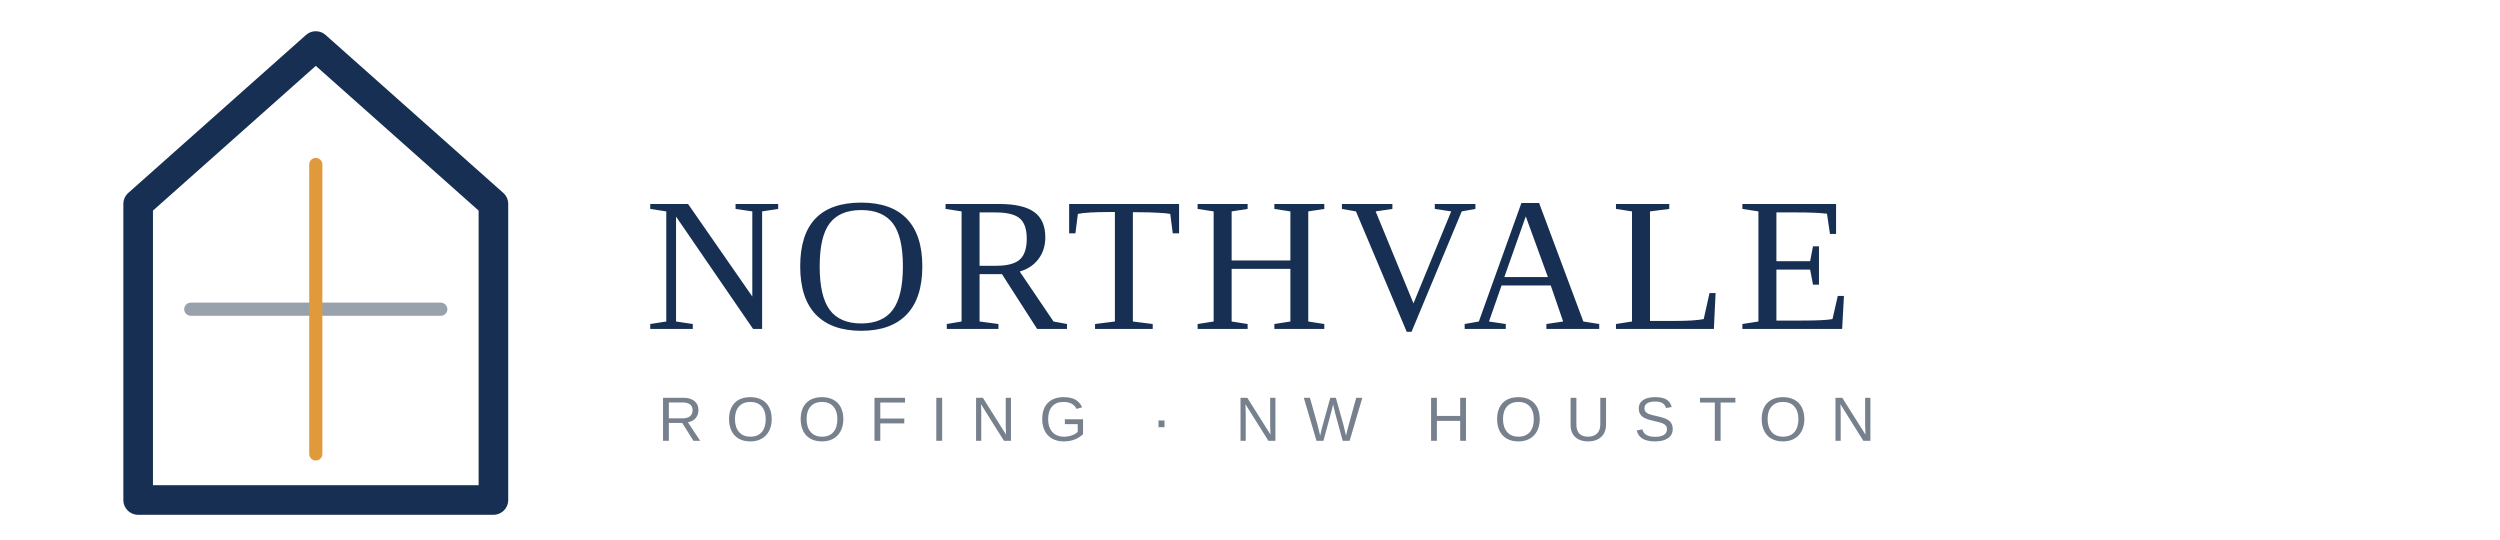
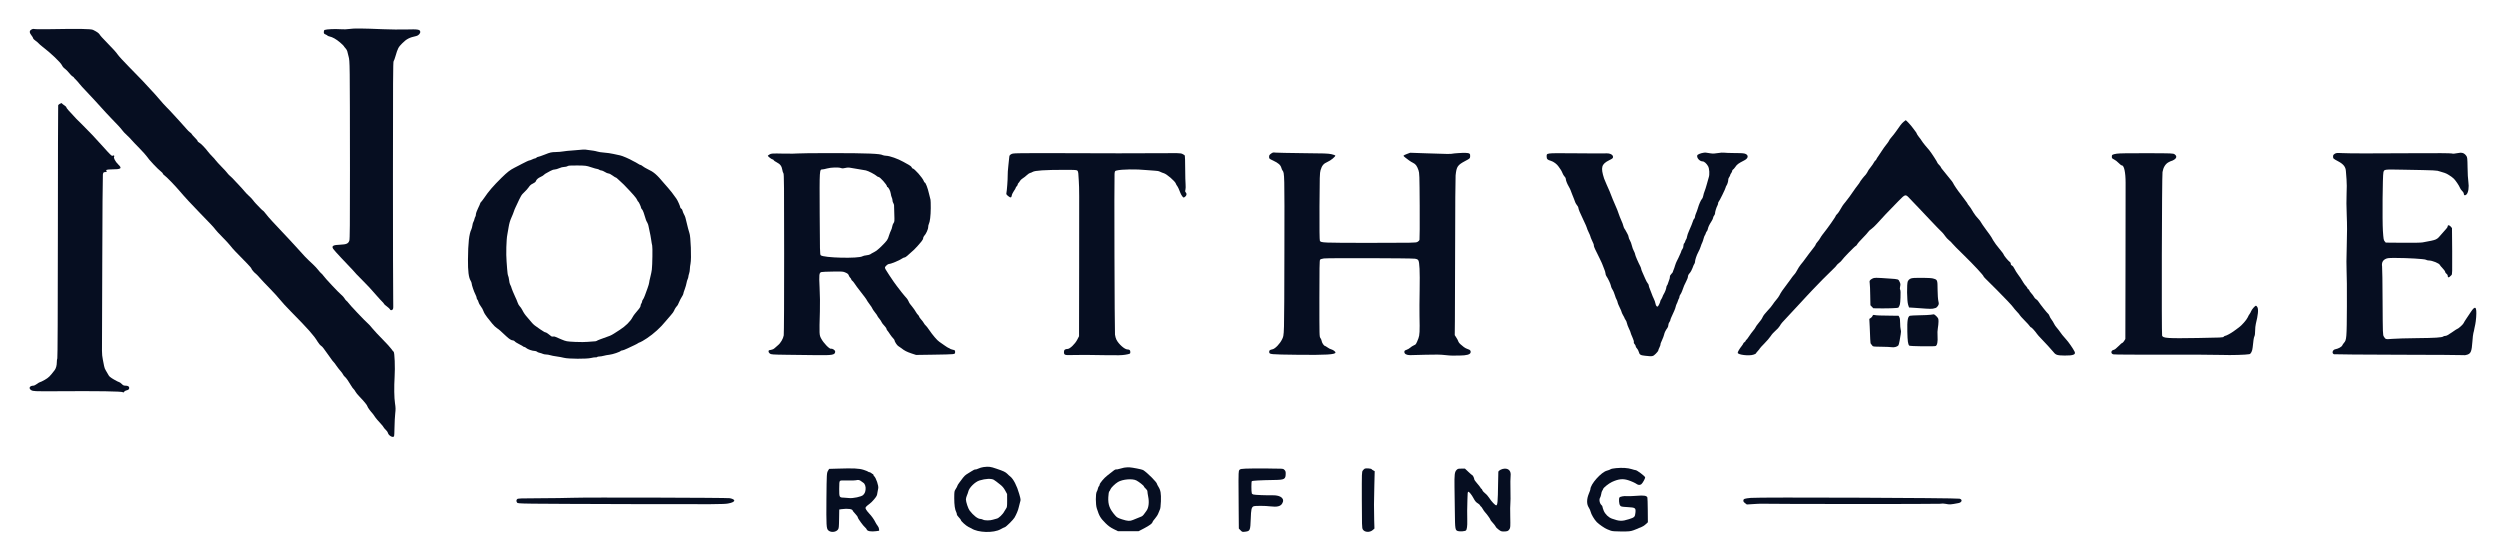
- <svg xmlns="http://www.w3.org/2000/svg" viewBox="0 18 760 164" role="img" aria-label="Northvale Roofing" preserveAspectRatio="xMidYMid meet">
-   <g transform="translate(34,20)">
-     <path d="M8 60 L62 12 L116 60 V150 H8 Z" fill="none" stroke="#172f52" stroke-width="9" stroke-linejoin="round" stroke-linecap="round" />
-     <line x1="24" y1="92" x2="100" y2="92" stroke="#98a1ac" stroke-width="4" stroke-linecap="round" />
-     <line x1="62" y1="48" x2="62" y2="136" stroke="#e09a3c" stroke-width="4" stroke-linecap="round" />
+ <svg xmlns="http://www.w3.org/2000/svg" version="1.0" width="1243" height="277" viewBox="0 0 4972 1108" preserveAspectRatio="xMidYMid meet">
+   <g transform="translate(0,1108) scale(0.1,-0.1)" fill="#060E21" stroke="none">
+     <path d="M6950 10504 c-51 -8 -110 -10 -184 -5 -104 8 -272 0 -308 -14 -12 -5 -18 -18 -18 -42 0 -29 5 -36 34 -48 19 -8 37 -19 40 -24 4 -5 21 -12 39 -16 61 -13 132 -53 210 -119 42 -37 77 -70 77 -75 0 -4 13 -22 30 -39 16 -17 32 -44 36 -59 3 -15 15 -64 27 -108 25 -95 25 -89 27 -2256 0 -1085 -2 -1374 -12 -1404 -20 -59 -58 -76 -176 -81 -149 -5 -182 -25 -145 -84 11 -17 80 -95 154 -173 248 -261 277 -292 305 -327 16 -19 69 -73 118 -120 83 -80 186 -192 301 -325 28 -32 69 -78 93 -101 23 -23 42 -46 42 -51 0 -5 25 -26 55 -48 30 -22 58 -48 61 -57 7 -22 32 -23 53 -4 14 13 15 40 11 208 -3 106 -5 1210 -5 2454 0 1867 2 2264 13 2277 8 9 24 53 37 99 46 157 57 179 133 255 87 88 143 117 283 147 41 9 81 52 77 84 -5 46 -44 53 -279 46 -113 -3 -320 -1 -460 5 -412 17 -587 19 -669 5z" />
+     <path d="M621 10490 c-41 -26 -38 -60 9 -120 16 -21 30 -44 30 -53 0 -8 19 -27 42 -43 24 -16 53 -41 65 -55 12 -14 48 -46 80 -70 162 -123 355 -307 384 -365 12 -27 37 -56 59 -70 21 -14 59 -53 85 -86 26 -33 58 -64 71 -70 13 -6 24 -15 24 -20 0 -4 14 -20 31 -35 17 -16 52 -55 78 -88 26 -33 79 -92 117 -130 63 -64 328 -352 414 -449 19 -22 64 -70 100 -106 128 -130 197 -206 221 -240 13 -20 53 -63 89 -95 36 -33 80 -78 98 -100 18 -22 89 -96 157 -165 67 -69 132 -141 143 -159 35 -58 226 -261 291 -309 17 -13 31 -29 31 -37 0 -7 12 -21 28 -31 38 -24 219 -211 310 -319 87 -104 251 -281 402 -435 181 -184 284 -294 304 -325 11 -17 73 -84 139 -150 66 -66 138 -145 161 -175 37 -50 112 -130 336 -356 44 -45 80 -88 80 -95 0 -15 64 -89 90 -105 8 -5 41 -39 72 -75 31 -36 123 -134 205 -217 81 -83 173 -184 203 -223 30 -40 129 -147 219 -238 342 -347 453 -471 527 -595 22 -36 52 -72 67 -81 15 -9 39 -33 52 -53 14 -20 45 -64 70 -97 25 -33 60 -83 79 -110 19 -28 41 -57 50 -64 9 -7 35 -41 57 -75 23 -33 59 -80 81 -104 21 -23 44 -54 51 -70 6 -15 24 -38 40 -50 27 -24 71 -87 121 -173 14 -25 36 -55 47 -65 12 -10 29 -35 39 -54 10 -19 44 -62 77 -95 91 -94 158 -175 161 -198 3 -18 58 -94 111 -152 10 -11 23 -30 30 -43 13 -24 87 -112 140 -167 16 -16 34 -41 41 -54 7 -13 27 -36 45 -53 19 -16 36 -42 40 -57 11 -53 100 -103 121 -69 5 7 9 89 10 182 1 93 8 215 14 271 10 87 9 119 -4 203 -17 105 -20 328 -8 527 12 187 0 484 -19 499 -9 6 -30 32 -46 56 -16 25 -94 110 -173 190 -80 80 -172 179 -205 220 -33 41 -71 84 -85 94 -45 35 -379 387 -395 417 -6 11 -21 26 -32 34 -12 9 -32 32 -43 53 -12 20 -39 51 -60 67 -47 37 -338 346 -361 385 -10 15 -27 34 -39 43 -11 8 -38 37 -59 65 -21 28 -71 82 -111 119 -127 117 -171 163 -338 351 -47 53 -111 122 -141 153 -31 31 -94 98 -141 150 -47 51 -128 138 -181 193 -52 56 -114 127 -137 159 -24 31 -46 57 -51 57 -4 0 -28 21 -52 47 -24 25 -62 65 -84 87 -22 23 -51 57 -65 77 -14 20 -50 58 -80 84 -30 27 -68 66 -85 88 -16 21 -73 84 -125 139 -133 142 -141 150 -175 178 -16 14 -38 38 -48 53 -10 15 -60 70 -111 121 -51 52 -103 109 -116 127 -13 19 -44 54 -70 79 -25 25 -62 66 -82 92 -58 78 -143 165 -177 182 -17 9 -31 23 -31 31 0 8 -27 41 -60 73 -33 33 -60 64 -60 70 0 5 -14 19 -31 29 -16 11 -48 42 -70 69 -23 27 -82 94 -133 149 -51 55 -115 125 -142 155 -27 30 -80 87 -119 125 -39 39 -96 102 -127 140 -51 63 -108 126 -356 392 -43 45 -163 169 -268 275 -105 106 -205 216 -223 243 -33 48 -79 99 -226 250 -86 87 -115 120 -137 154 -17 25 -56 52 -128 87 -39 20 -276 24 -840 14 -162 -3 -308 -2 -325 3 -22 5 -38 2 -64 -13z" />
+     <path d="M1189 9015 c-15 -8 -29 -20 -32 -28 -3 -7 -5 -1137 -6 -2510 -1 -1599 -5 -2506 -11 -2523 -6 -14 -10 -49 -10 -77 0 -65 -16 -123 -44 -160 -93 -122 -118 -146 -195 -191 -44 -25 -87 -46 -95 -46 -8 0 -35 -16 -60 -35 -26 -19 -57 -35 -70 -35 -77 0 -104 -53 -46 -89 39 -23 66 -24 475 -22 872 6 1328 -1 1351 -20 9 -7 16 -5 23 10 6 10 25 23 43 26 43 10 58 22 58 51 0 29 -27 44 -77 44 -31 0 -46 7 -73 35 -19 19 -42 35 -50 35 -8 0 -55 24 -105 53 -75 44 -94 60 -112 96 -12 24 -34 61 -48 82 -15 21 -30 61 -35 91 -4 29 -16 87 -25 128 -11 47 -17 113 -17 175 1 55 3 856 6 1780 2 924 8 1700 12 1725 9 43 11 45 47 48 32 3 36 6 27 17 -22 26 1 35 93 36 198 1 222 18 140 97 -60 58 -101 135 -83 157 15 18 -15 34 -32 17 -12 -12 -47 23 -190 183 -140 157 -294 320 -403 426 -55 54 -112 111 -127 126 -151 160 -198 214 -198 227 0 9 -18 27 -39 40 -22 14 -42 30 -46 36 -8 13 -14 12 -46 -5z" />
+     <path d="M37855 8654 c-38 -33 -63 -66 -151 -194 -21 -30 -60 -80 -86 -109 -26 -30 -48 -60 -48 -67 0 -7 -24 -41 -53 -77 -29 -36 -68 -90 -87 -121 -19 -31 -52 -80 -72 -108 -21 -28 -40 -59 -43 -70 -4 -10 -10 -18 -15 -18 -5 0 -18 -17 -29 -37 -10 -21 -42 -67 -70 -102 -28 -35 -51 -67 -51 -72 0 -9 -47 -81 -59 -89 -14 -10 -101 -122 -101 -130 0 -4 -15 -26 -32 -48 -18 -23 -43 -56 -56 -74 -89 -131 -162 -231 -201 -277 -47 -55 -70 -90 -115 -171 -14 -25 -36 -56 -51 -69 -14 -13 -25 -27 -25 -31 0 -19 -162 -249 -266 -378 -14 -18 -34 -48 -44 -67 -10 -20 -34 -53 -54 -75 -20 -22 -36 -47 -36 -54 0 -8 -17 -34 -37 -58 -21 -25 -65 -81 -98 -127 -113 -155 -137 -186 -160 -211 -19 -21 -50 -69 -101 -161 -7 -12 -25 -35 -41 -52 -16 -18 -42 -52 -58 -77 -16 -25 -54 -76 -84 -114 -69 -88 -118 -160 -142 -211 -11 -22 -39 -61 -62 -87 -23 -26 -55 -68 -72 -95 -16 -26 -63 -83 -105 -126 -41 -43 -83 -96 -92 -119 -19 -42 -39 -71 -98 -141 -20 -23 -41 -54 -47 -69 -7 -15 -27 -44 -46 -65 -19 -21 -55 -71 -81 -110 -26 -40 -51 -73 -56 -73 -6 0 -10 -6 -10 -14 0 -7 -11 -21 -25 -30 -14 -9 -25 -22 -25 -28 0 -6 -15 -29 -33 -52 -41 -51 -77 -112 -77 -132 0 -40 221 -67 311 -38 27 9 49 19 49 23 0 4 18 27 40 51 22 24 40 47 40 51 0 4 40 47 88 96 49 48 106 116 128 149 21 34 65 83 96 108 32 26 70 68 85 94 30 52 32 55 205 238 67 72 157 168 198 213 41 46 102 111 134 145 33 33 82 86 109 116 72 79 335 345 411 415 36 33 68 67 71 76 3 8 26 31 51 50 25 19 52 45 59 59 17 31 260 280 274 280 6 0 18 14 27 31 8 17 58 74 110 126 52 53 101 107 110 122 8 14 36 40 60 56 25 17 75 64 112 105 120 134 210 229 427 450 144 146 139 145 235 42 35 -37 115 -121 179 -187 64 -66 166 -174 226 -239 61 -65 125 -132 143 -150 76 -71 115 -114 147 -161 19 -28 53 -65 77 -83 24 -18 52 -46 63 -62 11 -16 116 -123 234 -237 193 -188 391 -401 391 -421 0 -8 13 -21 260 -265 149 -148 320 -329 334 -355 5 -9 35 -45 67 -79 33 -34 59 -65 59 -71 0 -5 42 -51 93 -103 52 -52 99 -104 106 -117 6 -12 17 -22 24 -22 12 0 78 -72 119 -131 13 -19 49 -59 79 -89 67 -68 221 -236 249 -272 45 -58 74 -67 221 -69 174 -2 228 20 198 79 -29 59 -126 199 -168 242 -40 41 -113 132 -151 190 -8 13 -28 37 -44 54 -15 17 -37 49 -47 72 -10 22 -32 57 -48 78 -17 21 -35 53 -41 72 -6 18 -17 37 -24 41 -17 10 -166 198 -194 244 -12 19 -33 41 -46 47 -14 6 -33 26 -42 44 -9 18 -34 52 -55 75 -22 24 -39 48 -39 55 0 7 -9 19 -20 26 -11 7 -20 17 -20 22 0 6 -8 19 -17 29 -33 36 -47 55 -63 82 -32 57 -77 123 -111 168 -20 25 -48 71 -63 102 -16 34 -36 60 -51 67 -17 8 -25 20 -25 37 0 15 -9 31 -26 41 -24 16 -114 125 -114 139 0 9 -41 65 -85 116 -46 54 -103 131 -125 170 -8 14 -23 41 -34 60 -10 18 -59 87 -109 153 -49 67 -94 132 -100 146 -6 14 -25 39 -42 57 -42 44 -87 101 -105 133 -36 64 -77 126 -97 147 -13 13 -23 28 -23 33 0 5 -13 24 -28 42 -15 18 -36 47 -46 63 -11 17 -41 57 -68 90 -52 64 -135 187 -148 220 -5 11 -32 48 -62 82 -29 34 -67 81 -85 105 -17 24 -45 58 -62 77 -17 19 -31 40 -31 46 0 6 -16 26 -35 45 -19 19 -35 39 -35 45 0 13 -117 193 -158 244 -17 20 -54 64 -84 99 -29 35 -60 76 -68 90 -8 15 -34 51 -58 80 -23 30 -42 59 -42 66 0 7 -15 30 -33 52 -18 21 -40 51 -49 65 -21 33 -128 149 -137 149 -3 -1 -24 -17 -46 -36z" />
+     <path d="M11595 8105 c-5 -2 -86 -9 -180 -15 -93 -6 -192 -16 -220 -22 -27 -6 -93 -11 -145 -12 -87 -2 -105 -6 -213 -49 -65 -26 -127 -47 -137 -47 -9 0 -23 -7 -30 -15 -7 -8 -20 -15 -29 -15 -9 0 -34 -9 -56 -20 -22 -11 -46 -20 -54 -20 -12 0 -75 -29 -151 -69 -8 -4 -33 -17 -55 -29 -22 -12 -65 -34 -95 -49 -88 -45 -138 -84 -256 -199 -165 -163 -256 -268 -348 -405 -25 -36 -52 -71 -60 -78 -9 -8 -16 -19 -16 -26 0 -6 -19 -50 -42 -96 -24 -48 -42 -100 -43 -120 0 -21 -6 -43 -12 -50 -6 -8 -14 -30 -18 -49 -4 -19 -13 -44 -21 -55 -7 -11 -16 -42 -19 -70 -4 -27 -13 -61 -20 -75 -45 -90 -66 -274 -68 -600 -2 -233 14 -359 53 -423 11 -18 20 -41 20 -52 0 -31 47 -168 75 -221 14 -26 25 -57 25 -69 0 -13 7 -28 15 -35 8 -7 17 -28 21 -47 4 -19 24 -56 45 -83 21 -26 46 -71 55 -100 10 -30 40 -80 71 -118 29 -37 76 -95 104 -130 28 -35 70 -75 93 -89 38 -24 72 -54 184 -160 57 -54 103 -83 133 -83 13 0 29 -8 36 -18 6 -10 45 -36 87 -56 42 -21 78 -42 82 -47 3 -5 12 -9 21 -9 9 0 27 -10 40 -22 27 -25 122 -58 169 -58 17 0 37 -7 44 -15 7 -8 28 -17 49 -21 20 -4 48 -13 63 -20 15 -8 45 -14 67 -14 22 0 60 -6 83 -14 24 -8 82 -19 129 -25 47 -6 113 -19 145 -27 85 -23 454 -25 541 -3 35 9 74 14 87 12 13 -3 27 0 30 6 4 6 24 11 45 11 20 0 60 6 87 14 27 8 78 17 114 21 63 6 214 57 225 76 4 5 16 9 28 9 12 0 60 18 107 41 47 22 110 52 140 66 30 14 62 31 70 38 8 7 26 15 40 18 14 4 75 39 135 79 138 92 271 212 375 341 28 34 74 88 103 120 29 32 57 71 62 86 12 32 43 82 61 96 7 6 25 39 39 75 15 36 40 84 56 108 16 24 29 51 29 60 0 10 13 51 29 92 15 41 31 96 35 123 4 26 14 59 22 75 7 15 14 37 14 48 0 12 7 41 15 64 8 23 15 63 15 89 0 25 6 74 13 108 21 97 4 551 -22 608 -5 11 -17 52 -26 90 -15 68 -34 144 -53 215 -5 19 -18 51 -30 70 -11 19 -23 50 -27 68 -4 18 -15 37 -26 42 -10 6 -19 16 -19 22 0 22 -51 139 -78 177 -62 89 -129 176 -166 215 -21 23 -59 66 -84 96 -140 168 -200 220 -323 277 -36 17 -79 43 -96 57 -17 14 -37 26 -45 26 -8 0 -23 7 -34 15 -10 8 -37 24 -59 35 -22 11 -47 23 -55 28 -68 41 -215 104 -258 112 -29 5 -90 18 -135 29 -45 11 -127 22 -181 26 -55 4 -117 13 -138 21 -33 11 -91 21 -238 39 -19 2 -39 2 -45 0z m161 -351 c55 -19 110 -34 120 -34 11 0 29 -7 40 -15 10 -8 30 -15 44 -15 14 0 45 -14 70 -30 25 -16 57 -30 71 -30 16 0 49 -17 80 -40 30 -22 58 -40 64 -40 6 0 18 -8 27 -17 9 -10 35 -34 58 -53 23 -19 58 -52 78 -73 181 -187 251 -268 264 -304 7 -18 16 -33 21 -33 9 0 57 -103 57 -124 0 -7 9 -21 19 -30 16 -15 43 -86 78 -210 3 -10 14 -34 26 -53 11 -20 21 -47 23 -62 1 -14 11 -62 22 -106 11 -44 25 -120 32 -170 7 -49 16 -103 21 -120 9 -32 4 -384 -7 -475 -3 -30 -17 -97 -30 -148 -13 -51 -24 -102 -24 -115 0 -12 -14 -60 -31 -107 -18 -47 -42 -113 -54 -148 -12 -34 -30 -71 -39 -81 -9 -9 -16 -26 -16 -37 0 -11 -7 -29 -15 -40 -8 -10 -15 -30 -15 -44 0 -14 -14 -41 -30 -60 -78 -91 -112 -135 -129 -168 -43 -83 -140 -179 -256 -253 -38 -25 -90 -58 -115 -74 -25 -16 -61 -36 -80 -43 -41 -15 -110 -40 -195 -71 -33 -12 -64 -26 -69 -31 -6 -6 -33 -10 -60 -10 -28 -1 -81 -5 -119 -9 -38 -5 -146 -5 -245 -1 -176 9 -177 9 -277 50 -55 22 -110 46 -122 52 -12 6 -31 8 -43 5 -12 -3 -27 -1 -34 4 -54 45 -104 79 -116 79 -13 0 -35 12 -106 60 -104 70 -134 94 -169 136 -22 27 -58 69 -80 94 -52 58 -77 94 -108 155 -14 28 -37 61 -51 74 -14 13 -33 47 -42 75 -9 28 -30 78 -47 111 -27 55 -71 162 -84 210 -4 11 -12 29 -19 40 -7 11 -15 49 -19 85 -4 36 -13 74 -19 85 -7 11 -16 72 -20 135 -5 63 -9 130 -11 149 -13 143 -5 441 15 536 5 28 17 95 26 150 11 69 28 127 54 185 21 47 44 103 50 125 7 22 20 56 30 75 10 19 28 58 40 85 11 28 28 61 35 75 8 14 24 44 35 67 11 23 43 62 71 85 27 24 64 66 83 93 24 37 47 57 84 74 31 14 54 33 58 45 10 34 46 66 96 88 26 11 55 29 65 40 9 11 31 26 48 34 16 8 53 28 80 44 29 17 65 29 87 29 20 1 60 12 90 26 32 15 71 25 99 25 25 0 54 7 65 15 15 12 51 15 194 14 170 -2 178 -3 276 -35z" />
+     <path d="M25278 8024 c-32 -23 -38 -33 -38 -64 0 -36 1 -37 81 -74 102 -48 145 -86 161 -139 6 -23 17 -49 24 -57 41 -52 41 -53 38 -1585 -4 -1772 -1 -1677 -48 -1777 -39 -82 -135 -183 -186 -194 -59 -13 -71 -23 -68 -56 4 -46 9 -47 562 -54 565 -7 756 5 756 45 0 18 -44 51 -78 61 -22 5 -58 23 -80 40 -23 16 -46 30 -50 30 -19 0 -60 58 -65 93 -3 20 -15 49 -26 64 -21 25 -21 33 -21 782 0 596 3 761 13 775 8 11 35 20 77 26 78 10 1732 6 1808 -5 40 -6 57 -14 69 -31 25 -39 33 -216 27 -589 -4 -192 -5 -429 -3 -525 7 -302 3 -374 -21 -438 -46 -118 -48 -122 -93 -141 -23 -10 -55 -31 -71 -46 -16 -15 -49 -34 -73 -42 -37 -13 -43 -19 -43 -44 0 -38 46 -63 115 -62 28 1 168 4 313 8 191 5 294 4 375 -6 62 -7 128 -12 147 -11 19 0 86 1 148 1 138 1 209 20 219 59 8 35 -7 55 -56 69 -23 7 -58 25 -77 40 -18 15 -50 41 -69 57 -19 15 -38 40 -42 55 -3 14 -21 49 -39 76 l-32 50 3 295 c2 162 4 858 5 1545 0 688 5 1288 9 1335 18 178 38 207 196 291 86 45 90 49 93 83 5 62 -7 72 -95 76 -44 3 -246 -11 -255 -16 -14 -9 -141 -7 -523 7 l-320 11 -64 -24 c-36 -13 -66 -28 -68 -34 -2 -5 15 -23 37 -39 23 -17 57 -42 76 -57 19 -15 55 -36 79 -48 50 -24 76 -60 106 -146 19 -57 20 -87 24 -706 2 -356 0 -660 -4 -675 -4 -18 -20 -34 -42 -45 -32 -17 -97 -18 -944 -18 -938 0 -974 2 -995 40 -7 14 -10 235 -8 682 3 597 5 669 21 723 27 92 61 132 136 164 64 26 168 111 157 129 -3 5 -38 16 -78 26 -61 14 -152 17 -568 20 -272 3 -517 8 -545 11 -44 6 -54 3 -87 -21z" />
+     <path d="M33885 8043 c-59 -8 -124 -34 -130 -53 -15 -49 48 -120 107 -120 31 0 77 -41 108 -95 27 -47 34 -167 13 -225 -7 -19 -24 -80 -38 -135 -15 -55 -35 -119 -45 -141 -10 -23 -21 -61 -25 -85 -4 -24 -15 -53 -26 -64 -23 -25 -61 -111 -83 -190 -10 -33 -26 -78 -37 -101 -10 -23 -19 -53 -19 -66 0 -14 -7 -31 -15 -38 -8 -6 -17 -22 -20 -33 -12 -40 -48 -131 -83 -207 -19 -41 -37 -93 -40 -115 -2 -22 -10 -47 -18 -55 -7 -8 -15 -27 -19 -42 -4 -15 -13 -32 -21 -39 -8 -6 -14 -28 -14 -49 0 -22 -8 -48 -20 -63 -11 -14 -20 -30 -20 -36 0 -9 -11 -35 -60 -141 -6 -14 -20 -41 -30 -60 -11 -19 -27 -60 -36 -90 -8 -30 -22 -69 -30 -87 -8 -17 -14 -36 -14 -41 0 -6 -14 -24 -31 -41 -21 -22 -30 -39 -28 -58 1 -16 -8 -50 -20 -76 -11 -27 -21 -54 -21 -60 0 -7 -7 -21 -15 -31 -8 -11 -15 -29 -15 -40 0 -25 -29 -102 -52 -136 -9 -14 -19 -36 -23 -50 -4 -14 -16 -37 -26 -52 -11 -14 -19 -32 -19 -40 0 -19 -37 -95 -50 -103 -18 -11 -38 14 -46 58 -3 23 -19 67 -34 97 -15 30 -33 73 -40 95 -7 22 -23 64 -36 93 -13 29 -24 63 -24 76 0 12 -8 31 -19 40 -10 9 -33 52 -51 94 -18 42 -43 100 -56 127 -13 28 -24 58 -24 67 0 9 -7 29 -15 45 -48 92 -105 225 -105 243 0 12 -12 42 -26 68 -15 26 -32 75 -40 109 -7 33 -24 79 -38 102 -14 22 -26 53 -26 67 0 15 -13 49 -30 76 -16 26 -30 51 -30 54 0 3 -8 17 -19 30 -10 13 -22 41 -26 61 -4 20 -21 69 -40 108 -18 38 -42 102 -55 140 -12 39 -37 102 -55 140 -18 39 -45 102 -60 140 -42 113 -85 215 -125 300 -20 44 -42 96 -48 115 -71 221 -53 286 101 363 69 34 77 41 77 67 0 40 -55 71 -124 70 -100 -2 -267 -2 -712 2 -506 3 -484 6 -484 -67 0 -48 17 -65 82 -83 54 -15 125 -68 155 -115 14 -23 33 -51 43 -62 9 -11 24 -41 34 -66 9 -25 28 -56 41 -69 14 -13 25 -33 25 -44 0 -31 25 -97 58 -153 16 -28 33 -61 37 -74 4 -13 18 -51 32 -84 14 -33 31 -76 38 -95 7 -19 18 -49 24 -65 7 -17 23 -44 36 -59 14 -16 25 -37 25 -46 0 -26 35 -110 106 -256 35 -73 64 -138 64 -147 0 -8 16 -47 35 -86 19 -39 35 -76 35 -83 0 -6 9 -30 19 -52 46 -98 52 -115 49 -129 -2 -8 11 -43 28 -78 17 -35 57 -116 88 -179 31 -63 56 -119 56 -123 0 -5 14 -39 30 -77 17 -38 30 -81 30 -97 0 -16 7 -39 16 -52 34 -48 83 -152 90 -188 3 -21 13 -49 22 -63 26 -39 48 -91 62 -140 6 -25 20 -60 31 -78 10 -18 19 -42 19 -53 0 -11 18 -55 40 -99 22 -44 40 -86 40 -94 0 -8 14 -38 30 -66 17 -28 30 -55 30 -59 0 -5 9 -19 19 -33 11 -13 23 -42 27 -64 3 -21 22 -70 40 -108 19 -37 34 -75 34 -83 0 -8 16 -48 35 -90 21 -46 33 -84 29 -97 -3 -14 2 -28 15 -40 12 -11 21 -29 21 -40 0 -12 12 -32 25 -45 14 -13 30 -43 37 -68 14 -56 34 -69 123 -78 153 -17 159 -15 215 40 27 27 50 56 50 65 0 8 11 37 25 64 13 27 22 53 19 57 -3 5 10 43 30 83 19 41 38 91 42 112 7 38 32 88 66 133 10 13 18 38 18 56 0 18 9 44 20 58 11 14 20 32 20 41 0 14 14 47 76 181 13 28 27 66 30 85 4 19 13 44 19 55 7 11 18 38 25 60 7 22 16 44 21 49 5 6 9 20 9 32 0 12 8 32 18 45 11 13 26 44 35 69 36 102 47 128 81 192 20 37 36 81 36 97 0 21 11 43 34 69 20 21 44 66 57 102 12 36 28 72 35 81 8 8 14 26 14 38 0 39 31 133 65 196 19 33 40 83 48 110 8 28 22 64 31 80 8 17 21 53 27 80 7 28 18 57 25 65 7 8 15 27 19 42 4 15 13 32 21 39 7 6 17 27 20 47 7 38 31 87 77 159 15 24 27 51 27 61 0 11 9 31 21 46 11 14 19 34 18 43 -3 21 25 116 47 155 8 14 14 35 14 46 0 12 4 23 9 27 13 7 141 269 141 287 0 7 7 24 16 37 19 26 36 85 36 121 0 13 8 35 19 48 10 14 19 31 19 39 0 8 9 26 20 40 11 14 20 34 20 45 0 10 6 21 14 24 8 3 27 24 43 47 40 59 61 75 184 138 74 37 88 94 33 124 -33 17 -59 20 -223 21 -103 1 -200 4 -217 8 -17 4 -69 0 -116 -8 -64 -11 -101 -13 -145 -6 -102 17 -107 17 -138 13z" />
+     <path d="M48865 8033 c-50 -11 -80 -12 -105 -5 -22 6 -293 8 -725 5 -893 -6 -1312 -5 -1455 2 -104 5 -118 4 -147 -14 -27 -17 -33 -27 -33 -56 0 -38 3 -41 110 -98 98 -53 140 -108 145 -188 2 -35 8 -112 13 -170 6 -63 6 -178 1 -280 -5 -110 -4 -268 3 -430 8 -189 8 -352 0 -620 -7 -227 -8 -409 -3 -484 5 -66 8 -383 6 -705 -3 -633 -6 -672 -58 -729 -13 -14 -28 -37 -34 -51 -12 -28 -79 -65 -135 -75 -58 -9 -79 -80 -31 -100 10 -4 590 -8 1288 -10 699 -1 1281 -5 1295 -8 14 -4 47 1 74 11 67 24 84 68 97 257 5 77 14 155 20 173 6 18 15 56 19 85 5 29 13 70 19 91 5 22 13 83 17 137 15 215 -17 243 -110 99 -12 -19 -47 -71 -77 -115 -30 -44 -60 -92 -66 -107 -11 -24 -105 -108 -122 -108 -4 0 -52 -31 -107 -70 -70 -49 -108 -70 -130 -70 -16 0 -35 -5 -41 -11 -22 -22 -170 -31 -528 -34 -198 -2 -416 -8 -484 -14 -137 -11 -137 -11 -171 45 -21 33 -21 46 -25 691 -1 362 -6 678 -10 703 -11 72 11 120 65 148 40 20 58 22 200 22 248 0 581 -20 607 -36 12 -8 37 -14 55 -14 71 0 213 -58 223 -91 3 -8 28 -38 55 -66 28 -28 50 -60 50 -71 0 -11 11 -27 25 -36 15 -10 25 -26 25 -41 0 -33 18 -41 40 -19 11 11 26 25 35 33 15 12 17 56 14 474 l-4 461 -23 28 c-28 33 -62 38 -62 8 0 -11 -13 -34 -29 -50 -16 -17 -53 -58 -82 -93 -117 -135 -86 -121 -389 -178 -34 -6 -187 -9 -393 -7 l-339 3 -22 26 c-20 24 -24 44 -35 210 -13 209 -6 1099 10 1160 16 63 4 61 391 54 676 -12 667 -12 733 -35 33 -12 76 -25 95 -29 35 -8 145 -77 184 -117 35 -35 106 -141 118 -176 6 -18 26 -47 44 -65 21 -19 34 -42 34 -56 0 -35 27 -41 54 -14 37 37 53 146 37 250 -8 45 -15 173 -16 284 -3 185 -5 205 -24 232 -44 62 -89 75 -186 54z" />
+     <path d="M15863 8028 c-15 -4 -138 -5 -274 -3 -238 5 -249 4 -283 -16 -20 -11 -36 -24 -36 -27 1 -13 79 -72 95 -72 8 0 18 -7 22 -15 3 -9 31 -29 63 -45 67 -34 97 -75 109 -149 4 -28 14 -58 22 -67 12 -15 14 -254 14 -1593 1 -871 -3 -1601 -8 -1631 -11 -66 -63 -155 -115 -196 -19 -16 -49 -42 -66 -58 -20 -19 -45 -30 -75 -35 -40 -5 -46 -9 -46 -30 0 -14 11 -32 26 -43 24 -18 48 -20 335 -24 170 -2 431 -5 579 -7 335 -5 384 4 385 71 0 28 -55 64 -85 56 -30 -7 -149 117 -193 202 -39 73 -39 77 -26 544 4 143 2 328 -6 473 -13 257 -9 291 34 306 12 4 114 9 227 10 198 3 208 2 257 -21 39 -17 54 -30 62 -54 6 -18 20 -40 30 -49 11 -10 20 -24 20 -31 0 -7 8 -19 18 -26 10 -7 27 -26 38 -43 27 -42 78 -112 125 -170 66 -83 129 -168 129 -176 0 -4 25 -41 55 -81 30 -40 55 -78 55 -85 0 -6 23 -40 50 -74 28 -34 50 -67 50 -72 0 -6 17 -31 39 -56 21 -26 41 -56 45 -69 4 -13 28 -43 52 -68 24 -25 44 -54 44 -63 0 -9 9 -27 20 -38 10 -12 35 -45 53 -75 19 -29 47 -64 61 -77 14 -14 26 -31 26 -38 0 -24 51 -103 74 -115 11 -6 39 -25 61 -42 62 -50 110 -74 205 -106 l89 -29 343 5 c189 2 363 7 388 11 43 8 45 9 45 43 0 33 -2 35 -47 45 -26 5 -53 16 -60 23 -6 6 -17 12 -23 12 -5 0 -42 23 -80 50 -39 28 -85 60 -103 72 -41 25 -136 137 -204 238 -27 41 -58 80 -69 88 -10 7 -26 28 -35 45 -9 18 -34 51 -55 74 -22 24 -39 49 -39 56 0 8 -9 22 -21 33 -12 10 -33 39 -47 64 -14 25 -39 62 -56 82 -56 67 -74 93 -89 131 -9 20 -26 47 -39 60 -24 22 -160 192 -191 237 -9 14 -37 52 -62 85 -24 33 -65 94 -91 135 -26 41 -55 87 -65 102 -11 15 -19 36 -19 47 0 20 56 71 78 71 42 0 214 72 276 116 11 8 29 14 38 14 16 0 56 33 188 155 19 18 51 52 70 74 19 23 52 61 73 85 22 26 37 54 37 69 0 14 8 33 18 43 37 37 82 134 82 179 0 20 5 46 12 58 23 44 38 166 39 319 0 86 -2 161 -5 166 -2 4 -16 59 -30 120 -25 112 -67 222 -85 222 -5 0 -14 13 -19 29 -23 65 -188 251 -222 251 -6 0 -14 10 -19 23 -5 13 -31 35 -58 49 -26 14 -75 41 -108 60 -106 60 -272 119 -340 120 -27 1 -59 7 -70 13 -48 29 -304 39 -988 40 -372 0 -689 -3 -704 -7z m863 -290 c26 -9 45 -9 87 2 44 10 67 10 118 0 35 -6 105 -18 154 -26 50 -7 110 -18 135 -23 48 -10 181 -79 216 -112 11 -10 28 -19 38 -19 28 0 166 -155 166 -186 0 -8 4 -14 9 -14 19 0 60 -78 66 -128 4 -30 13 -66 21 -80 8 -15 14 -41 14 -57 0 -17 7 -40 15 -52 8 -12 15 -32 16 -45 0 -12 3 -92 5 -176 5 -142 4 -154 -15 -178 -11 -14 -23 -46 -27 -72 -4 -25 -15 -59 -25 -76 -9 -17 -26 -61 -38 -98 -26 -87 -36 -101 -146 -211 -62 -62 -111 -101 -151 -121 -32 -16 -66 -35 -75 -43 -10 -8 -43 -17 -75 -20 -33 -3 -68 -12 -79 -19 -77 -50 -780 -33 -833 20 -15 14 -17 92 -20 826 -4 898 -5 879 56 881 15 0 56 9 92 19 76 21 228 26 276 8z" />
+     <path d="M20112 8014 c-32 -18 -37 -26 -40 -60 -1 -21 -9 -98 -18 -170 -8 -72 -15 -160 -13 -195 2 -68 -16 -311 -26 -351 -5 -19 2 -30 35 -57 48 -39 65 -36 73 14 3 20 22 58 41 86 20 27 36 55 36 62 0 8 9 22 20 32 11 10 20 26 20 35 0 10 7 23 16 31 8 7 22 25 29 40 8 15 31 37 52 50 21 12 59 42 85 66 26 24 55 43 64 43 9 0 32 10 51 21 44 28 247 41 618 41 248 0 260 -1 276 -20 13 -16 18 -57 24 -199 10 -214 9 -45 7 -1714 l-2 -1376 -36 -69 c-44 -86 -147 -184 -192 -184 -50 0 -72 -18 -72 -59 0 -62 13 -67 164 -62 169 4 302 4 671 -3 230 -4 319 -2 383 9 99 17 102 19 102 54 0 36 -17 51 -57 51 -56 0 -175 106 -220 195 -11 22 -24 67 -28 100 -8 71 -17 3113 -9 3197 6 57 7 58 42 67 98 25 395 29 587 9 61 -6 139 -12 175 -13 44 -1 78 -8 105 -22 22 -11 53 -23 68 -27 58 -14 228 -160 243 -209 3 -12 14 -31 23 -42 16 -19 44 -79 70 -150 6 -17 22 -43 35 -60 23 -28 24 -29 50 -12 35 23 44 62 20 88 -15 16 -16 26 -8 57 5 20 6 66 3 102 -4 36 -7 176 -8 312 0 135 -4 253 -7 262 -3 9 -25 24 -49 35 -40 18 -69 18 -561 14 -286 -2 -602 -3 -704 -2 -102 2 -616 3 -1143 3 -952 1 -958 1 -995 -20z" />
+     <path d="M42100 8024 c-93 -16 -100 -21 -100 -60 0 -30 5 -36 44 -55 24 -11 65 -42 91 -70 25 -27 55 -49 65 -49 44 0 74 -138 74 -345 0 -44 -1 -761 -2 -1593 l-3 -1514 -24 -39 c-14 -21 -31 -39 -38 -39 -7 0 -40 -29 -75 -65 -40 -41 -74 -68 -92 -72 -58 -11 -67 -72 -13 -90 16 -5 438 -8 998 -7 534 2 1060 -1 1170 -5 171 -7 474 2 540 15 32 6 59 62 66 134 13 135 22 196 35 222 9 16 14 60 14 109 0 46 6 108 14 138 44 174 55 285 32 330 -9 17 -22 31 -29 31 -19 0 -82 -72 -97 -110 -7 -19 -21 -44 -30 -55 -10 -11 -27 -42 -38 -68 -22 -49 -122 -163 -178 -201 -17 -11 -58 -41 -90 -66 -61 -46 -158 -99 -183 -100 -8 0 -20 -8 -26 -17 -12 -16 -55 -18 -507 -25 -614 -10 -699 -4 -718 46 -12 34 -5 3175 8 3254 15 91 57 161 118 194 27 15 55 28 62 28 7 0 30 11 52 25 52 33 55 73 10 105 -30 21 -36 22 -558 23 -352 1 -549 -2 -592 -9z" />
+     <path d="M37239 5540 c-54 -28 -63 -44 -54 -93 4 -23 9 -131 10 -240 l4 -198 29 -30 29 -30 159 -2 c147 -2 332 6 338 14 33 50 37 65 43 197 4 96 2 144 -6 160 -8 15 -8 34 -1 67 9 39 7 52 -10 89 -24 54 -23 54 -188 65 -298 21 -314 21 -353 1z" />
+     <path d="M38066 5552 c-66 -3 -100 -21 -123 -65 -23 -46 -19 -395 6 -469 l18 -53 109 -7 c60 -5 161 -12 224 -16 63 -5 126 -5 140 -1 14 4 37 10 52 13 16 4 35 20 49 42 21 35 22 40 9 98 -8 35 -14 128 -15 216 -2 215 1 208 -110 236 -31 7 -256 11 -359 6z" />
+     <path d="M38395 4820 c-27 -4 -126 -9 -220 -10 -93 -2 -179 -6 -191 -10 -43 -16 -56 -96 -51 -316 4 -186 13 -251 38 -278 12 -13 504 -20 527 -7 30 16 43 88 36 195 -4 60 -2 117 6 160 7 36 12 94 13 128 0 60 -2 65 -39 106 -22 23 -46 41 -54 41 -8 -1 -37 -5 -65 -9z" />
+     <path d="M37241 4797 c-5 -13 -21 -32 -36 -41 l-28 -18 8 -157 c4 -86 9 -196 10 -245 2 -64 7 -93 17 -100 8 -6 19 -20 25 -31 10 -18 24 -19 180 -21 92 -1 185 -5 206 -9 44 -9 109 9 130 34 8 9 19 50 26 91 6 41 16 100 22 131 8 40 8 66 0 95 -6 21 -11 79 -11 127 0 59 -5 98 -15 117 l-16 30 -157 2 c-208 2 -274 4 -317 12 -31 6 -36 4 -44 -17z" />
+     <path d="M19560 1791 c-30 -4 -76 -17 -102 -30 -27 -13 -54 -21 -62 -18 -8 3 -44 -14 -79 -38 -36 -24 -79 -51 -95 -59 -17 -9 -47 -38 -69 -66 -21 -28 -55 -73 -75 -100 -21 -27 -38 -56 -38 -63 0 -7 -14 -34 -31 -60 -30 -46 -30 -47 -31 -184 0 -135 13 -229 41 -281 6 -11 11 -30 11 -41 0 -12 18 -39 40 -61 22 -22 40 -46 40 -53 0 -21 102 -113 150 -136 25 -11 52 -25 60 -30 129 -86 441 -95 579 -17 35 20 74 39 87 42 23 6 168 149 190 189 38 65 74 151 84 202 7 32 19 80 27 106 15 47 15 52 -17 164 -45 161 -116 299 -180 348 -14 10 -39 33 -55 50 -39 38 -73 55 -219 104 -120 41 -146 45 -256 32z m203 -252 c12 -7 36 -23 52 -36 17 -13 54 -43 84 -66 37 -29 65 -63 92 -112 l38 -70 1 -131 c0 -113 -3 -135 -19 -155 -10 -13 -26 -39 -35 -56 -31 -62 -115 -142 -155 -148 -20 -4 -54 -13 -76 -21 -52 -18 -162 -18 -195 1 -14 8 -38 14 -54 15 -50 0 -139 70 -212 166 -29 37 -74 173 -74 222 0 18 9 53 20 78 11 24 23 59 27 77 15 76 136 196 225 222 117 36 229 41 281 14z" />
+     <path d="M22355 1779 c-27 -5 -72 -17 -98 -25 -26 -9 -54 -13 -62 -10 -12 4 -48 -20 -115 -76 -9 -7 -36 -28 -60 -47 -60 -45 -150 -153 -150 -178 0 -12 -6 -26 -14 -32 -8 -7 -17 -28 -21 -48 -3 -20 -14 -47 -23 -62 -24 -36 -24 -254 1 -331 50 -157 71 -192 177 -298 53 -52 94 -82 158 -114 l87 -43 205 0 205 1 110 57 c108 57 165 99 165 123 0 7 22 38 50 70 27 31 57 77 66 103 9 25 23 59 31 75 11 20 17 69 21 166 5 157 -5 219 -49 289 -16 25 -29 51 -29 57 0 31 -193 225 -276 276 -20 13 -215 51 -274 54 -30 1 -77 -2 -105 -7z m245 -254 c52 -27 150 -104 150 -119 0 -7 16 -26 35 -43 23 -21 35 -40 35 -58 0 -14 7 -60 15 -101 24 -114 9 -229 -37 -287 -18 -23 -42 -55 -51 -70 -10 -15 -30 -33 -45 -39 -88 -34 -132 -52 -170 -69 -59 -26 -105 -24 -216 12 -85 28 -101 37 -136 76 -112 128 -145 214 -138 365 4 68 10 103 20 116 9 9 19 27 22 39 10 31 93 113 150 147 92 55 287 72 366 31z" />
+     <path d="M32142 1770 c-54 -5 -100 -14 -110 -22 -9 -8 -42 -20 -72 -28 -113 -27 -330 -270 -330 -370 0 -9 -14 -48 -31 -88 -45 -108 -46 -208 -2 -275 17 -26 34 -64 38 -85 9 -47 73 -156 121 -205 43 -44 162 -126 208 -143 17 -7 49 -19 71 -28 30 -11 82 -15 211 -16 156 0 177 2 244 25 40 14 78 29 84 33 6 5 33 16 60 25 26 9 69 35 93 58 l46 42 -2 239 c-1 132 -5 246 -8 254 -14 37 -70 46 -221 33 -78 -6 -164 -9 -190 -6 -51 6 -132 -9 -144 -27 -17 -24 -9 -133 12 -158 18 -24 27 -26 146 -33 161 -9 169 -15 159 -114 -8 -81 -19 -92 -127 -126 -141 -45 -191 -43 -339 10 -70 25 -136 89 -165 160 -13 33 -24 67 -24 76 0 9 -7 22 -16 30 -41 34 -57 115 -30 154 7 11 17 43 21 70 4 28 13 57 20 65 7 8 16 25 19 37 9 27 111 108 175 138 128 59 215 69 322 35 63 -20 140 -55 169 -76 31 -23 67 -24 94 -3 24 19 77 114 75 135 -1 22 -163 144 -190 144 -9 0 -44 9 -78 20 -76 24 -185 31 -309 20z" />
+     <path d="M16662 1760 l-172 -5 -20 -33 c-29 -46 -29 -62 -34 -557 -4 -534 -1 -595 35 -631 49 -49 153 -41 194 14 18 24 20 46 23 213 l3 186 46 7 c126 17 223 3 223 -33 0 -4 23 -31 50 -60 28 -29 50 -61 50 -71 0 -21 108 -169 144 -198 14 -11 30 -31 35 -45 12 -32 89 -44 184 -31 l62 9 -3 34 c-1 18 -13 47 -27 63 -13 16 -34 48 -45 71 -27 57 -77 126 -125 176 -22 23 -49 57 -59 75 -17 33 -17 35 -1 58 10 12 37 35 60 51 24 15 69 59 100 97 51 62 58 76 65 132 5 35 12 73 16 85 13 45 -43 211 -82 244 -8 6 -14 18 -14 25 0 8 -4 14 -8 14 -5 0 -19 9 -32 20 -13 11 -31 20 -41 20 -10 0 -20 4 -23 9 -3 5 -43 21 -88 36 -94 30 -201 35 -516 25z m463 -249 c11 -9 32 -24 46 -33 32 -20 52 -83 43 -140 -8 -51 -16 -69 -48 -103 -31 -33 -204 -70 -281 -60 -27 4 -75 7 -106 8 -87 3 -89 6 -89 173 0 114 3 146 15 158 12 12 39 14 153 10 75 -2 151 0 167 5 37 12 74 5 100 -18z" />
+     <path d="M24926 1763 c-261 -4 -270 -5 -287 -50 -9 -24 -10 -231 -4 -802 l3 -343 34 -35 c32 -33 35 -34 88 -28 103 13 106 20 115 259 6 187 15 225 54 246 26 13 233 13 341 -1 124 -15 193 0 227 52 64 97 -19 172 -185 169 -117 -3 -354 6 -384 15 -15 4 -30 14 -32 23 -11 35 -11 231 0 242 11 11 169 20 434 24 223 3 240 13 240 138 0 28 -7 46 -25 63 -23 24 -28 25 -177 25 -84 0 -162 1 -173 3 -11 1 -132 1 -269 0z" />
+     <path d="M27145 1761 c-11 -5 -30 -22 -41 -38 -21 -29 -21 -33 -20 -583 1 -506 3 -558 18 -587 34 -61 140 -68 201 -13 l32 28 -5 164 c-6 225 -6 378 3 700 l7 277 -29 16 c-16 8 -31 19 -33 24 -4 13 -109 22 -133 12z" />
+     <path d="M28966 1731 c-36 -38 -42 -90 -39 -331 2 -102 5 -327 7 -501 4 -354 6 -366 66 -382 41 -11 136 -3 154 13 20 15 30 93 27 195 -4 107 -2 283 3 415 2 52 5 110 5 128 1 18 6 32 14 32 17 0 69 -65 100 -125 33 -62 53 -86 95 -110 17 -11 35 -27 38 -37 3 -10 9 -18 14 -18 4 0 21 -21 36 -47 15 -27 36 -57 47 -68 33 -34 107 -137 107 -148 0 -6 9 -20 20 -32 34 -34 90 -106 90 -116 0 -5 23 -27 51 -49 45 -35 57 -40 102 -40 74 0 94 8 117 45 19 31 20 45 16 252 -3 120 -2 236 2 258 4 22 5 141 2 265 -3 124 -2 252 3 284 11 92 -31 146 -115 146 -52 0 -126 -36 -129 -64 -1 -6 -3 -110 -5 -231 -5 -369 -11 -435 -38 -435 -21 0 -95 79 -137 145 -21 33 -58 76 -83 94 -25 19 -50 47 -55 63 -5 15 -14 28 -19 28 -5 0 -13 10 -19 23 -6 12 -36 50 -67 85 -31 34 -56 71 -56 81 0 22 -29 81 -40 81 -4 0 -39 29 -76 65 l-69 65 -71 0 c-65 0 -72 -2 -98 -29z" />
+     <path d="M11385 1180 c-110 -4 -399 -8 -642 -9 -387 -1 -444 -3 -457 -17 -20 -19 -20 -44 -2 -70 18 -23 0 -23 2416 -30 1526 -4 1694 -3 1778 12 150 26 168 79 37 106 -50 10 -2860 18 -3130 8z" />
+     <path d="M34821 1178 c-125 -12 -145 -19 -149 -50 -2 -20 5 -32 33 -54 l36 -27 127 8 c70 5 145 8 167 7 211 -7 3494 -8 3543 -1 45 7 81 6 120 -2 75 -16 98 -14 254 16 70 14 82 73 18 87 -69 16 -4002 32 -4149 16z" />
  </g>
-   <text x="196" y="118" font-family="Georgia, 'Times New Roman', serif" font-size="58" fill="#172f52" letter-spacing="3">NORTHVALE</text>
-   <text x="200" y="152" font-family="Arial, Helvetica, sans-serif" font-size="19" fill="#77808d" letter-spacing="7">ROOFING · NW HOUSTON</text>
</svg>
